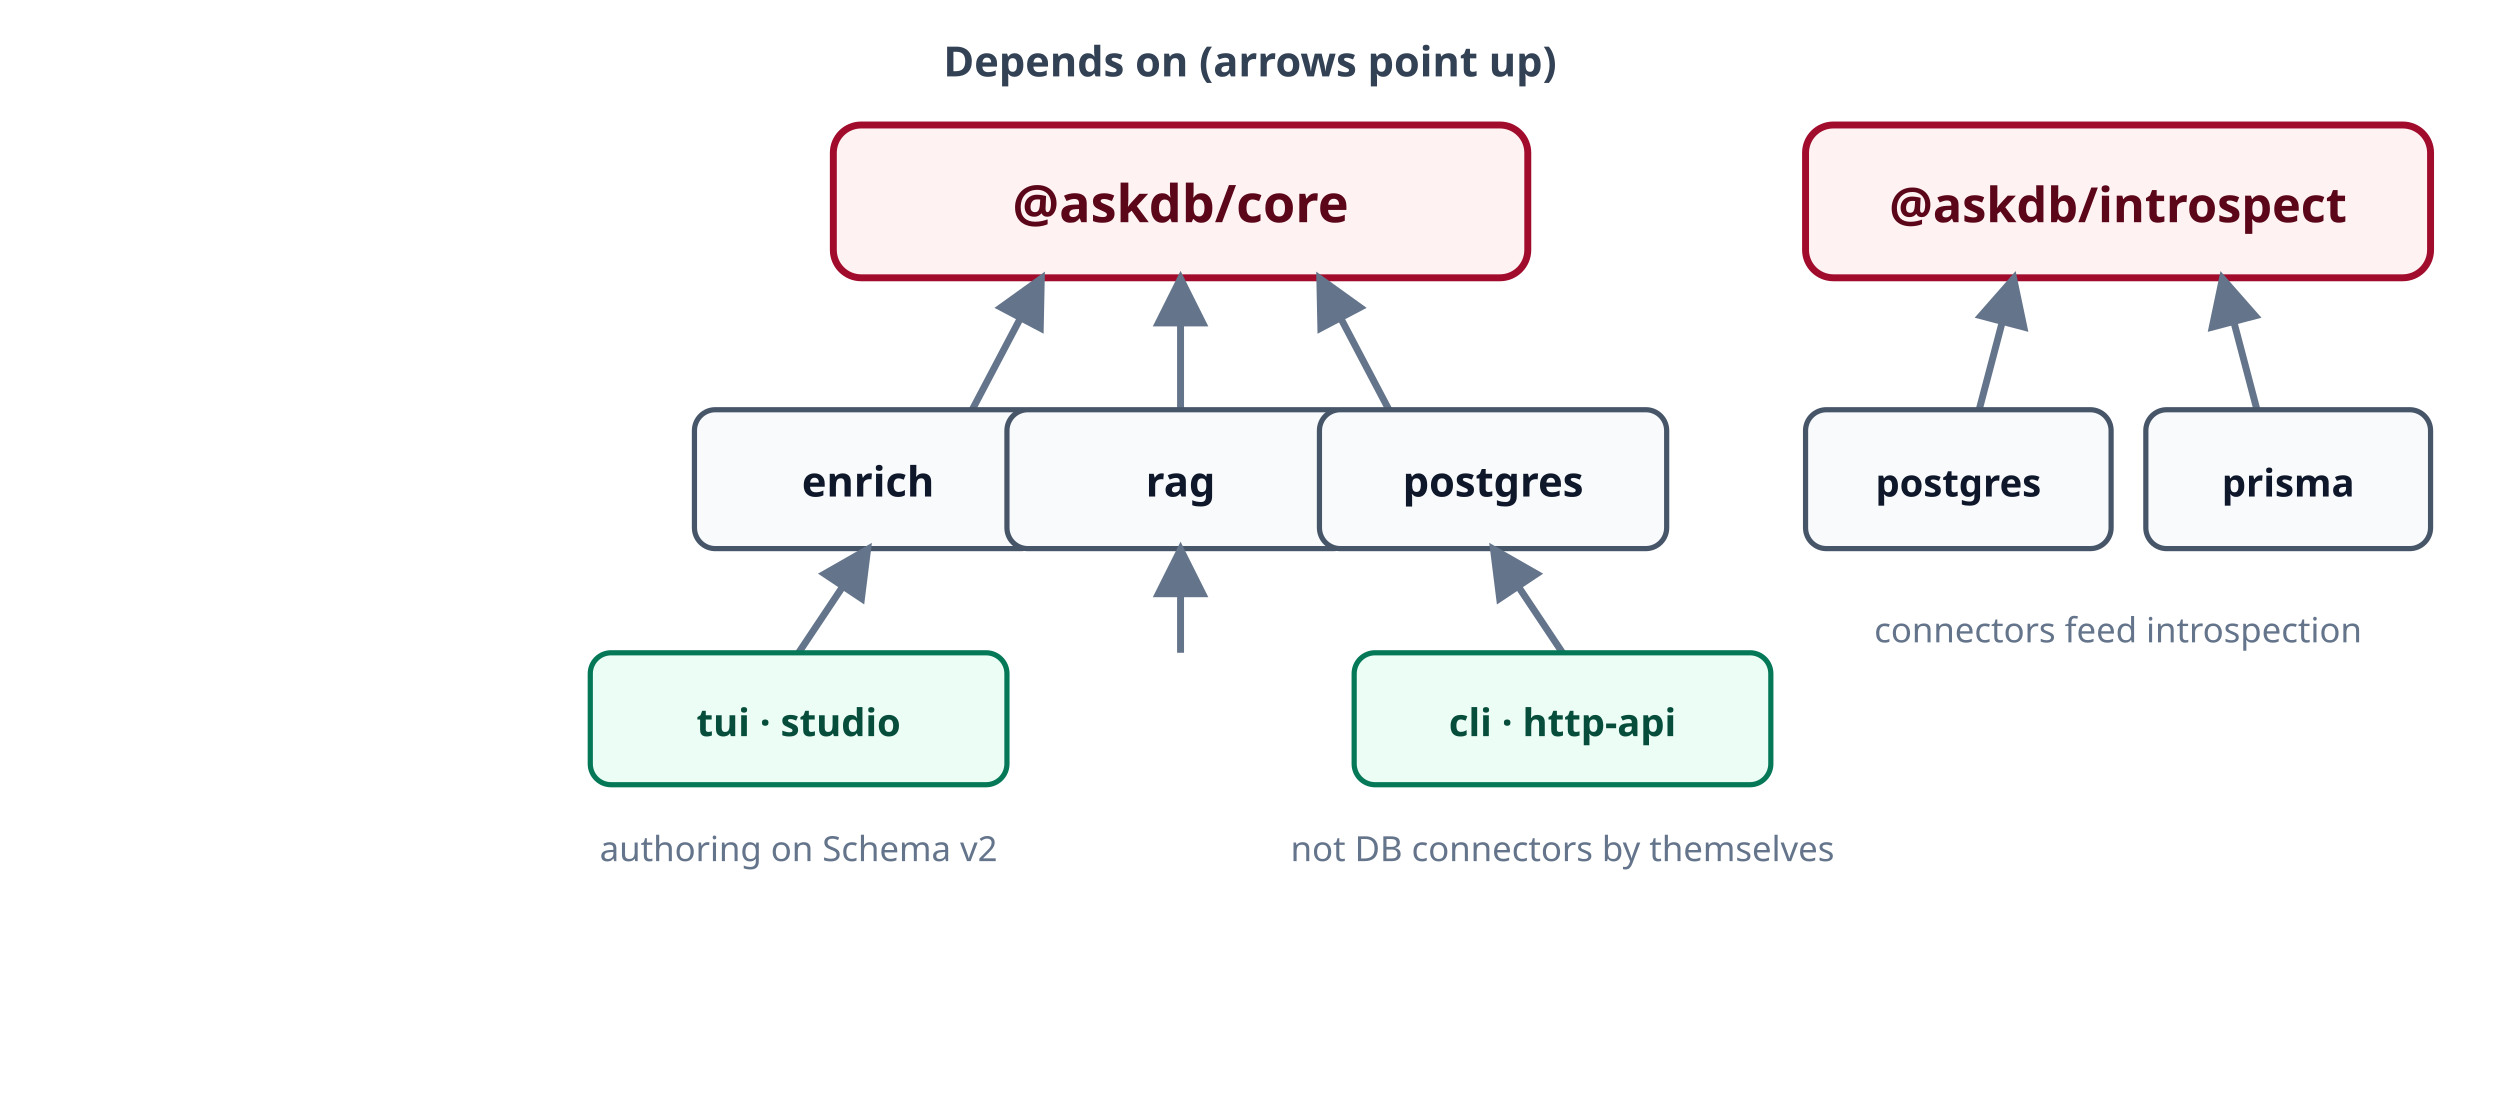
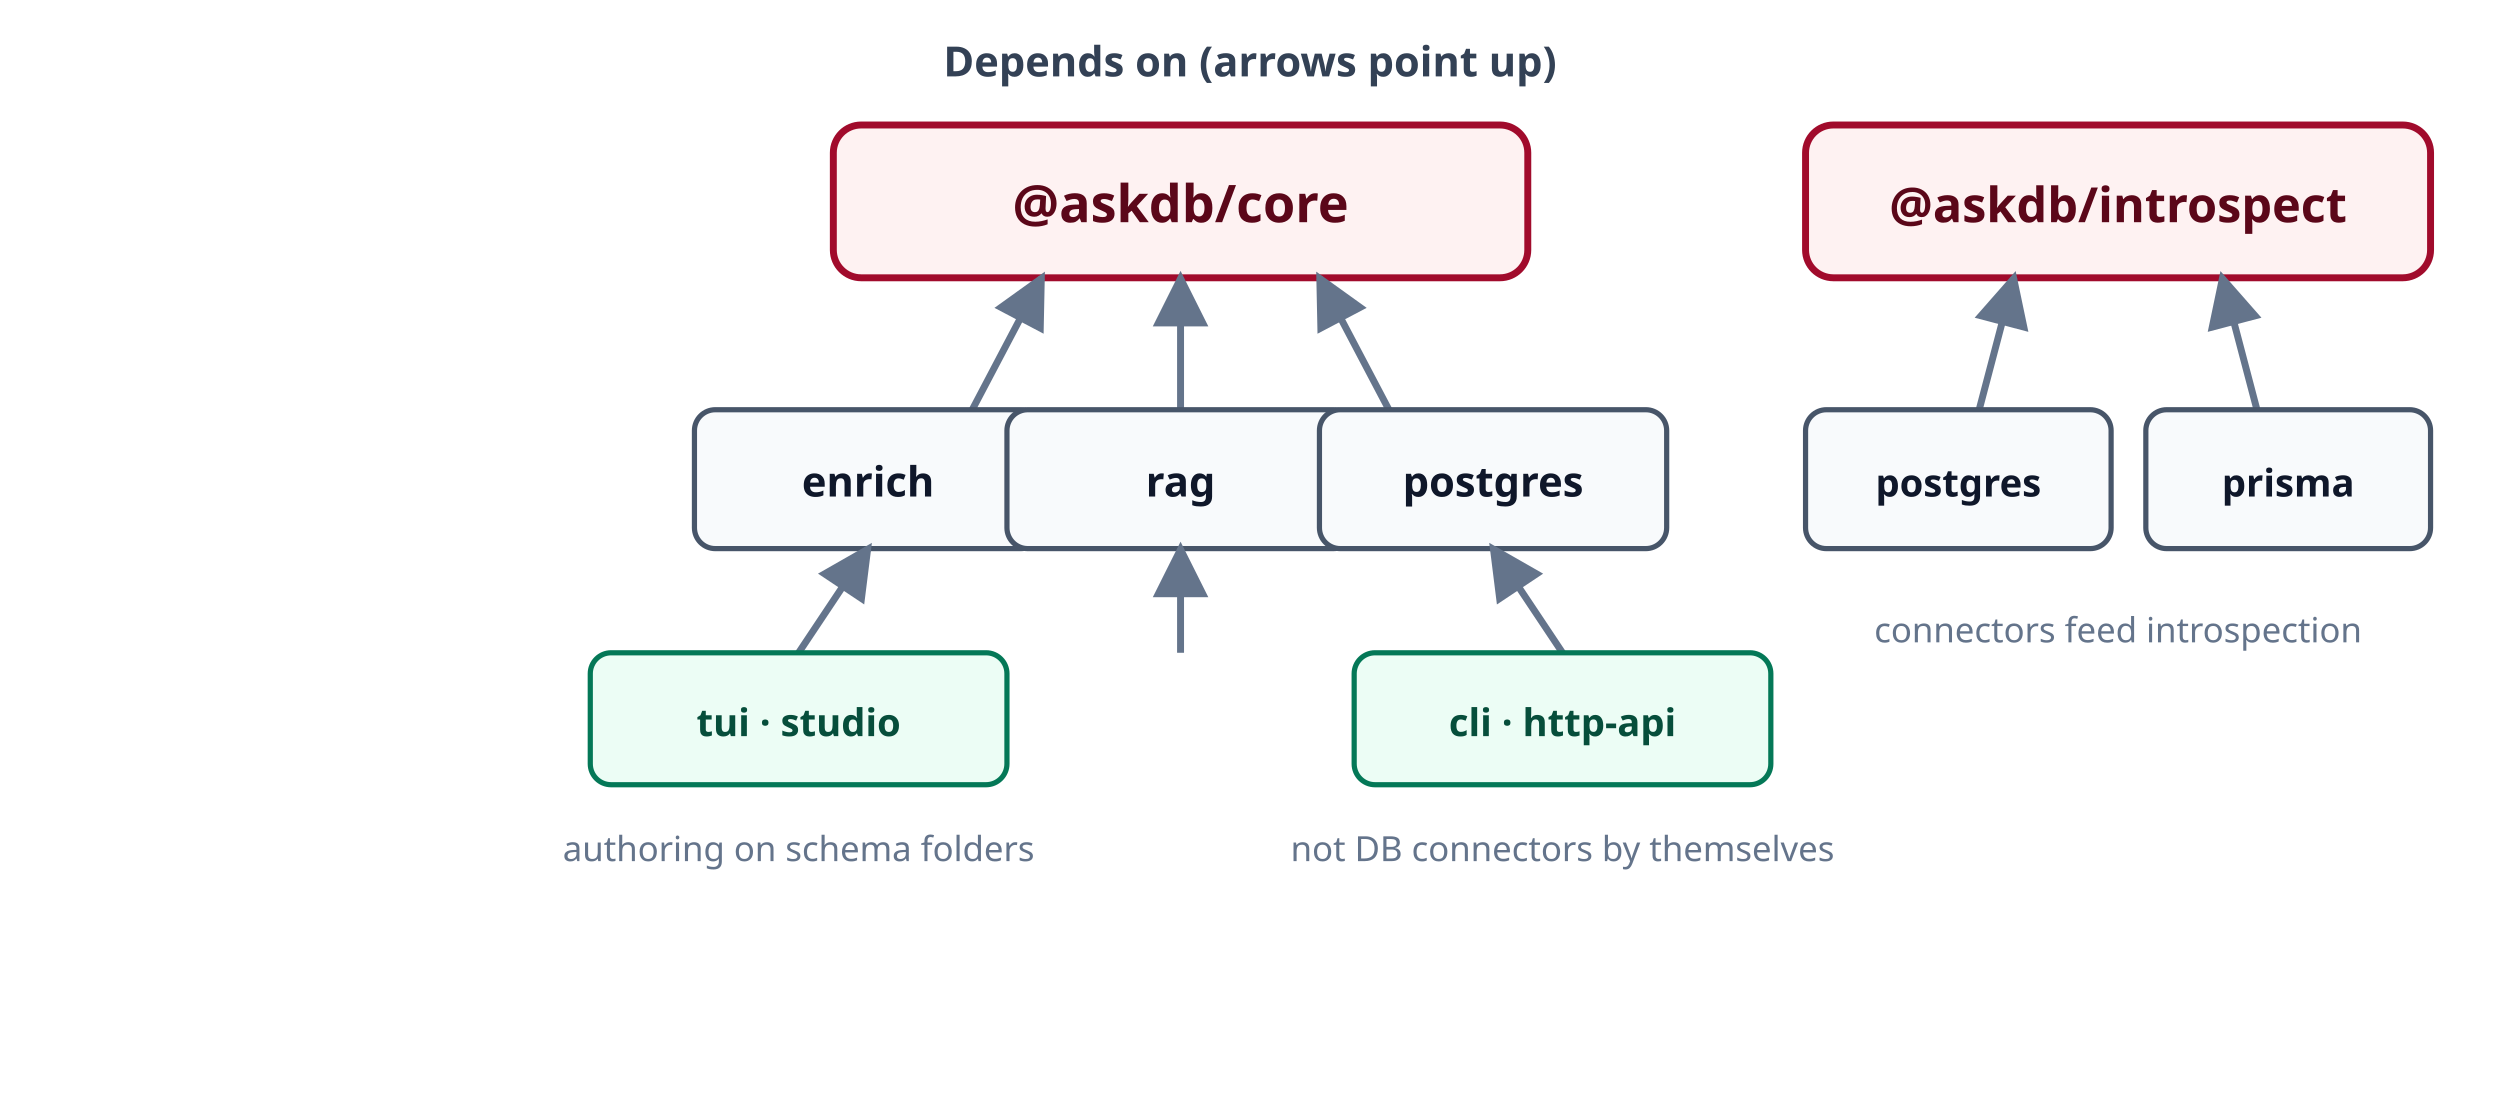
<svg xmlns="http://www.w3.org/2000/svg" viewBox="0 0 720 320" role="img" aria-labelledby="ptitle pdesc">
  <defs>
    <marker id="a" markerWidth="8" markerHeight="8" refX="7" refY="4" orient="auto">
      <path d="M0,0 L8,4 L0,8 Z" fill="#64748b" />
    </marker>
  </defs>
  <text x="360" y="22" text-anchor="middle" font-family="ui-sans-serif,system-ui,sans-serif" font-size="12" font-weight="700" fill="#334155">Depends on (arrows point up)</text>
  <rect x="240" y="36" width="200" height="44" rx="8" fill="#fef2f2" stroke="#a10b2c" stroke-width="2" />
  <text x="340" y="64" text-anchor="middle" font-family="ui-sans-serif,system-ui,sans-serif" font-size="15" font-weight="700" fill="#5b0719">@askdb/core</text>
  <line x1="280" y1="118" x2="300" y2="80" stroke="#64748b" stroke-width="2" marker-end="url(#a)" />
  <line x1="340" y1="118" x2="340" y2="80" stroke="#64748b" stroke-width="2" marker-end="url(#a)" />
  <line x1="400" y1="118" x2="380" y2="80" stroke="#64748b" stroke-width="2" marker-end="url(#a)" />
  <rect x="200" y="118" width="100" height="40" rx="6" fill="#f8fafc" stroke="#475569" stroke-width="1.5" />
  <text x="250" y="143" text-anchor="middle" font-family="ui-sans-serif,system-ui,sans-serif" font-size="12" font-weight="600" fill="#0f172a">enrich</text>
  <rect x="290" y="118" width="100" height="40" rx="6" fill="#f8fafc" stroke="#475569" stroke-width="1.5" />
  <text x="340" y="143" text-anchor="middle" font-family="ui-sans-serif,system-ui,sans-serif" font-size="12" font-weight="600" fill="#0f172a">rag</text>
  <rect x="380" y="118" width="100" height="40" rx="6" fill="#f8fafc" stroke="#475569" stroke-width="1.5" />
  <text x="430" y="143" text-anchor="middle" font-family="ui-sans-serif,system-ui,sans-serif" font-size="12" font-weight="600" fill="#0f172a">postgres</text>
  <line x1="230" y1="188" x2="250" y2="158" stroke="#64748b" stroke-width="2" marker-end="url(#a)" />
  <line x1="340" y1="188" x2="340" y2="158" stroke="#64748b" stroke-width="2" marker-end="url(#a)" />
  <line x1="450" y1="188" x2="430" y2="158" stroke="#64748b" stroke-width="2" marker-end="url(#a)" />
  <rect x="170" y="188" width="120" height="38" rx="6" fill="#ecfdf5" stroke="#047857" stroke-width="1.5" />
  <text x="230" y="212" text-anchor="middle" font-family="ui-sans-serif,system-ui,sans-serif" font-size="11" font-weight="600" fill="#064e3b">tui · studio</text>
  <rect x="390" y="188" width="120" height="38" rx="6" fill="#ecfdf5" stroke="#047857" stroke-width="1.5" />
  <text x="450" y="212" text-anchor="middle" font-family="ui-sans-serif,system-ui,sans-serif" font-size="11" font-weight="600" fill="#064e3b">cli · http-api</text>
-   <text x="230" y="248" text-anchor="middle" font-family="ui-sans-serif,system-ui,sans-serif" font-size="10" fill="#64748b">authoring on Schema v2</text>
+   <text x="230" y="248" text-anchor="middle" font-family="ui-sans-serif,system-ui,sans-serif" font-size="10" fill="#64748b">authoring on schema folders</text>
  <text x="450" y="248" text-anchor="middle" font-family="ui-sans-serif,system-ui,sans-serif" font-size="10" fill="#64748b">not DB connectors by themselves</text>
  <rect x="520" y="36" width="180" height="44" rx="8" fill="#fef2f2" stroke="#a10b2c" stroke-width="2" />
  <text x="610" y="64" text-anchor="middle" font-family="ui-sans-serif,system-ui,sans-serif" font-size="14" font-weight="700" fill="#5b0719">@askdb/introspect</text>
  <line x1="570" y1="118" x2="580" y2="80" stroke="#64748b" stroke-width="2" marker-end="url(#a)" />
  <line x1="650" y1="118" x2="640" y2="80" stroke="#64748b" stroke-width="2" marker-end="url(#a)" />
  <rect x="520" y="118" width="88" height="40" rx="6" fill="#f8fafc" stroke="#475569" stroke-width="1.5" />
  <text x="564" y="143" text-anchor="middle" font-family="ui-sans-serif,system-ui,sans-serif" font-size="11" font-weight="600" fill="#0f172a">postgres</text>
  <rect x="618" y="118" width="82" height="40" rx="6" fill="#f8fafc" stroke="#475569" stroke-width="1.5" />
  <text x="659" y="143" text-anchor="middle" font-family="ui-sans-serif,system-ui,sans-serif" font-size="11" font-weight="600" fill="#0f172a">prisma</text>
  <text x="610" y="185" text-anchor="middle" font-family="ui-sans-serif,system-ui,sans-serif" font-size="10" fill="#64748b">connectors feed introspection</text>
</svg>
